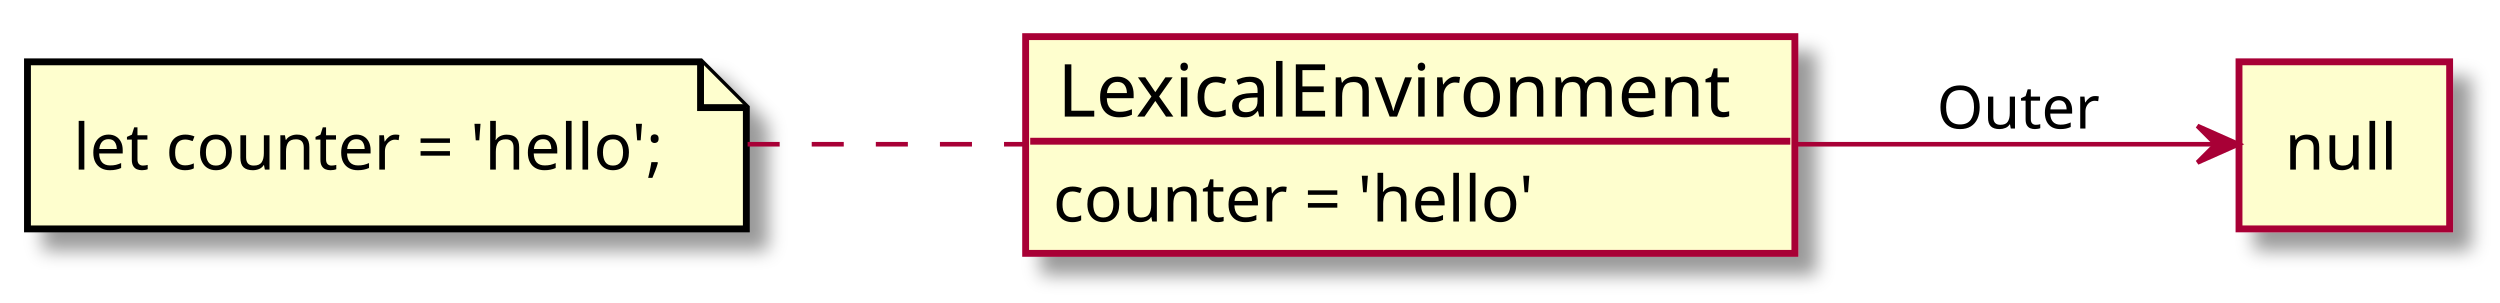
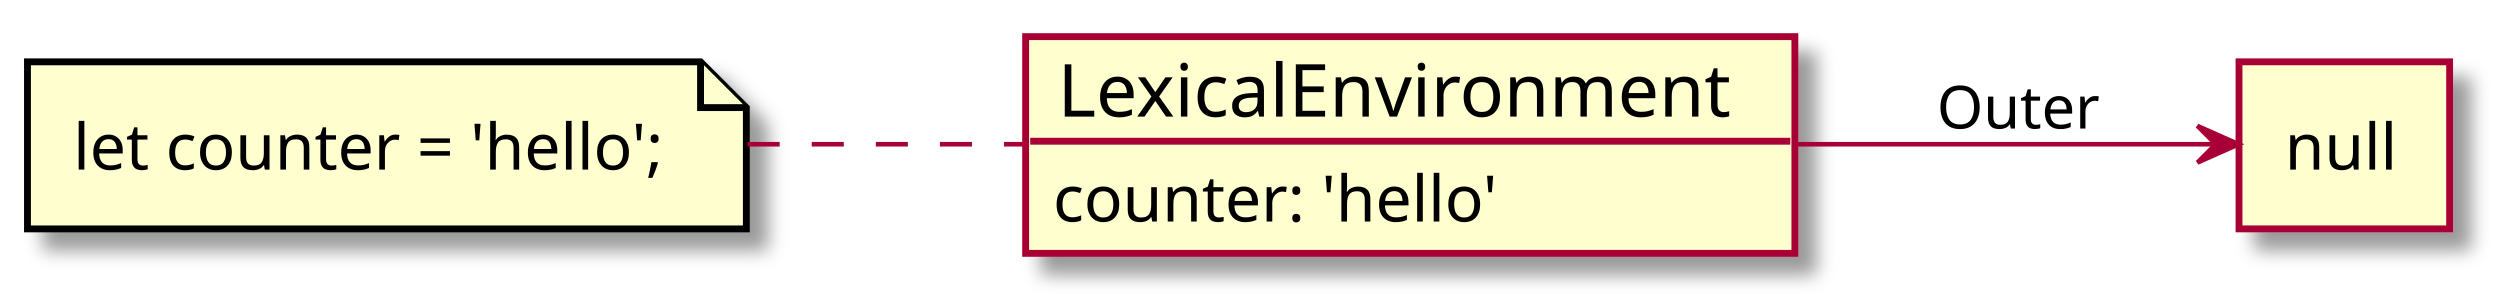
<svg xmlns="http://www.w3.org/2000/svg" contentScriptType="application/ecmascript" contentStyleType="text/css" height="66px" preserveAspectRatio="none" style="width:546px;height:66px;" version="1.1" viewBox="0 0 546 66" width="546px" zoomAndPan="magnify">
  <defs>
-     <filter height="300%" id="fzvqp7eqwgfng" width="300%" x="-1" y="-1">
+     <filter height="300%" id="f165w33rei5e83" width="300%" x="-1" y="-1">
      <feGaussianBlur result="blurOut" stdDeviation="2.0" />
      <feColorMatrix in="blurOut" result="blurOut2" type="matrix" values="0 0 0 0 0 0 0 0 0 0 0 0 0 0 0 0 0 0 .4 0" />
      <feOffset dx="4.0" dy="4.0" in="blurOut2" result="blurOut3" />
      <feBlend in="SourceGraphic" in2="blurOut3" mode="normal" />
    </filter>
  </defs>
  <g>
-     <rect fill="#FEFECE" filter="url(#fzvqp7eqwgfng)" height="36.488" style="stroke: #A80036; stroke-width: 1.5;" width="46" x="489" y="13.5" />
+     <rect fill="#FEFECE" filter="url(#f165w33rei5e83)" height="36.488" style="stroke: #A80036; stroke-width: 1.5;" width="46" x="489" y="13.5" />
    <text fill="#000000" font-family="sans-serif" font-size="14" lengthAdjust="spacingAndGlyphs" textLength="26" x="499" y="37.035">null</text>
-     <polygon fill="#FEFECE" filter="url(#fzvqp7eqwgfng)" points="6,13.5,6,49.988,163,49.988,163,23.5,153,13.5,6,13.5" style="stroke: #000000; stroke-width: 1.5;" />
+     <polygon fill="#FEFECE" filter="url(#f165w33rei5e83)" points="6,13.5,6,49.988,163,49.988,163,23.5,153,13.5,6,13.5" style="stroke: #000000; stroke-width: 1.5;" />
    <path d="M153,13.5 L153,23.5 L163,23.5 " fill="#FEFECE" style="stroke: #000000; stroke-width: 1.5;" />
    <text fill="#000000" font-family="sans-serif" font-size="14" lengthAdjust="spacingAndGlyphs" textLength="137" x="16" y="37.035">let counter = 'hello';</text>
-     <rect fill="#FEFECE" filter="url(#fzvqp7eqwgfng)" height="47.332" style="stroke: #A80036; stroke-width: 1.5;" width="168" x="224" y="8" />
+     <rect fill="#FEFECE" filter="url(#f165w33rei5e83)" height="47.332" style="stroke: #A80036; stroke-width: 1.5;" width="168" x="224" y="8" />
    <text fill="#000000" font-family="sans-serif" font-size="16" lengthAdjust="spacingAndGlyphs" textLength="154" x="231" y="25.469">LexicalEnvironment</text>
    <line style="stroke: #A80036; stroke-width: 1.5;" x1="225" x2="391" y1="30.844" y2="30.844" />
-     <text fill="#000000" font-family="sans-serif" font-size="14" lengthAdjust="spacingAndGlyphs" textLength="112" x="230" y="48.379">counter = 'hello'</text>
+     <text fill="#000000" font-family="sans-serif" font-size="14" lengthAdjust="spacingAndGlyphs" textLength="101" x="230" y="48.379">counter: 'hello'</text>
    <path d="M163.28,31.5 C182.85,31.5 203.93,31.5 223.76,31.5 " fill="none" id="counter-LexicalEnvironment" style="stroke: #A80036; stroke-width: 1.0; stroke-dasharray: 7.0,7.0;" />
    <path d="M392.04,31.5 C424.81,31.5 460.2,31.5 483.78,31.5 " fill="none" id="LexicalEnvironment-&gt;agent" style="stroke: #A80036; stroke-width: 1.0;" />
    <polygon fill="#A80036" points="488.92,31.5,479.92,27.5,483.92,31.5,479.92,35.5,488.92,31.5" style="stroke: #A80036; stroke-width: 1.0;" />
    <text fill="#000000" font-family="sans-serif" font-size="13" lengthAdjust="spacingAndGlyphs" textLength="35" x="423" y="28.068">Outer</text>
  </g>
</svg>
